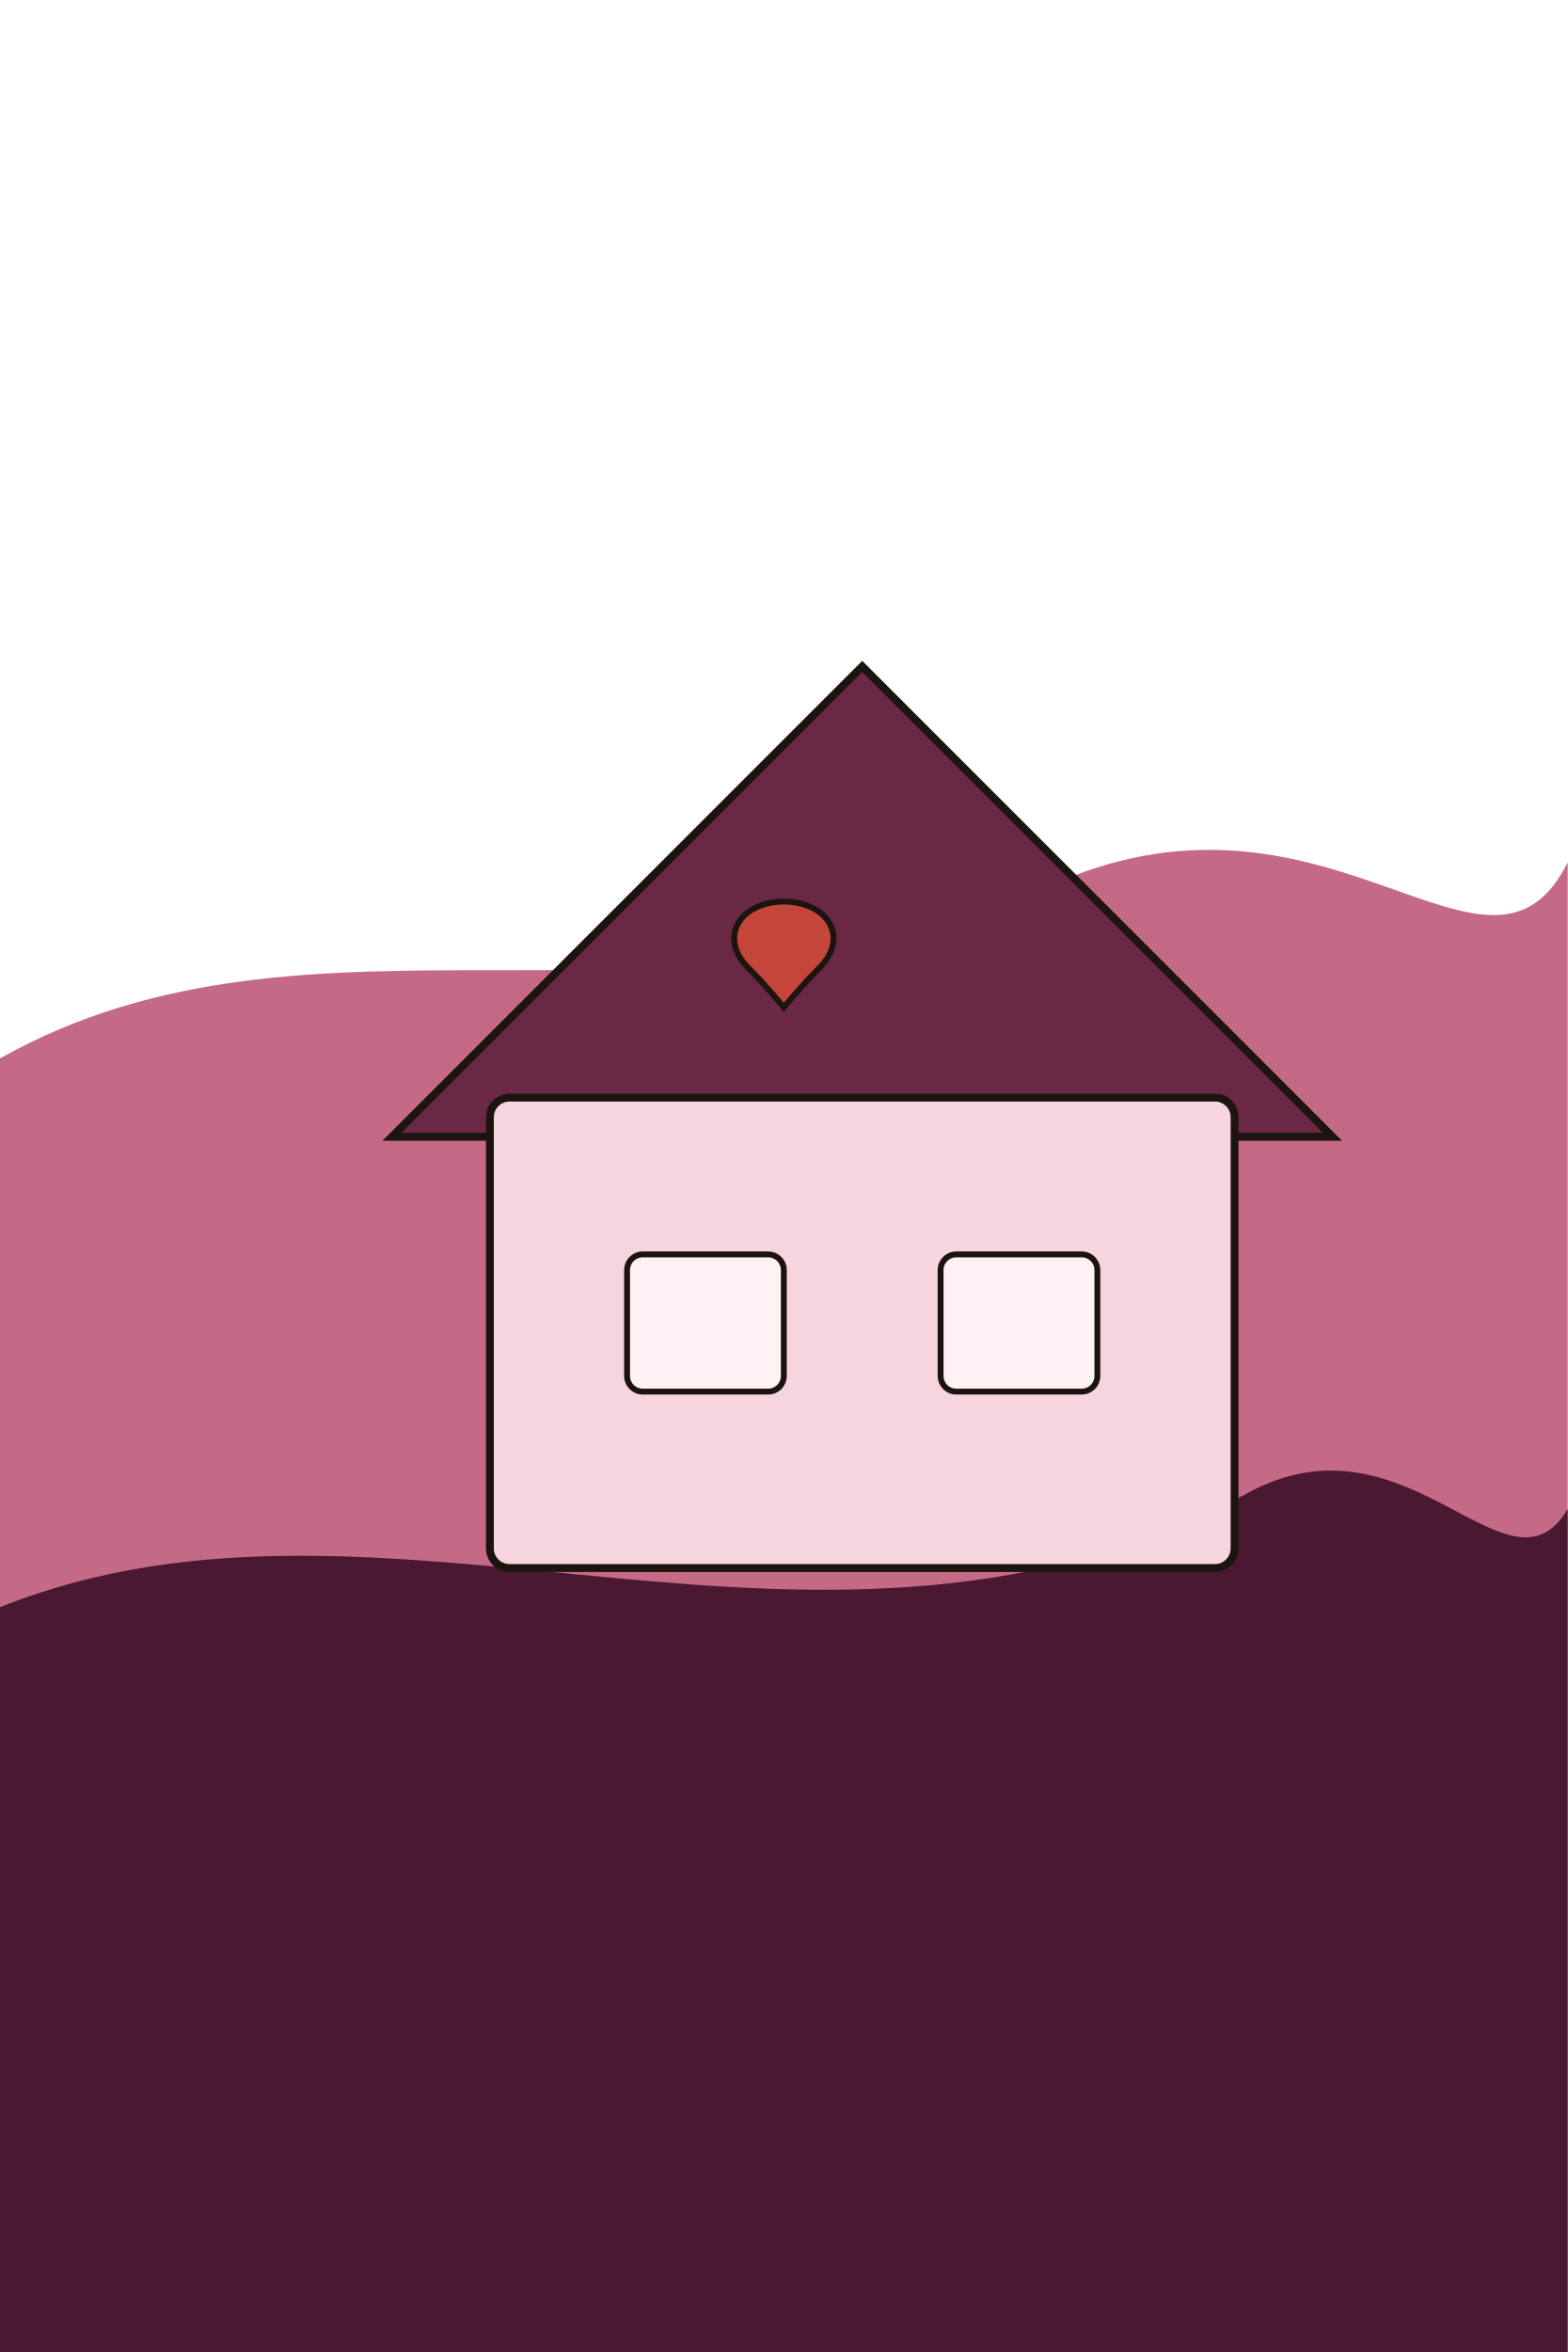
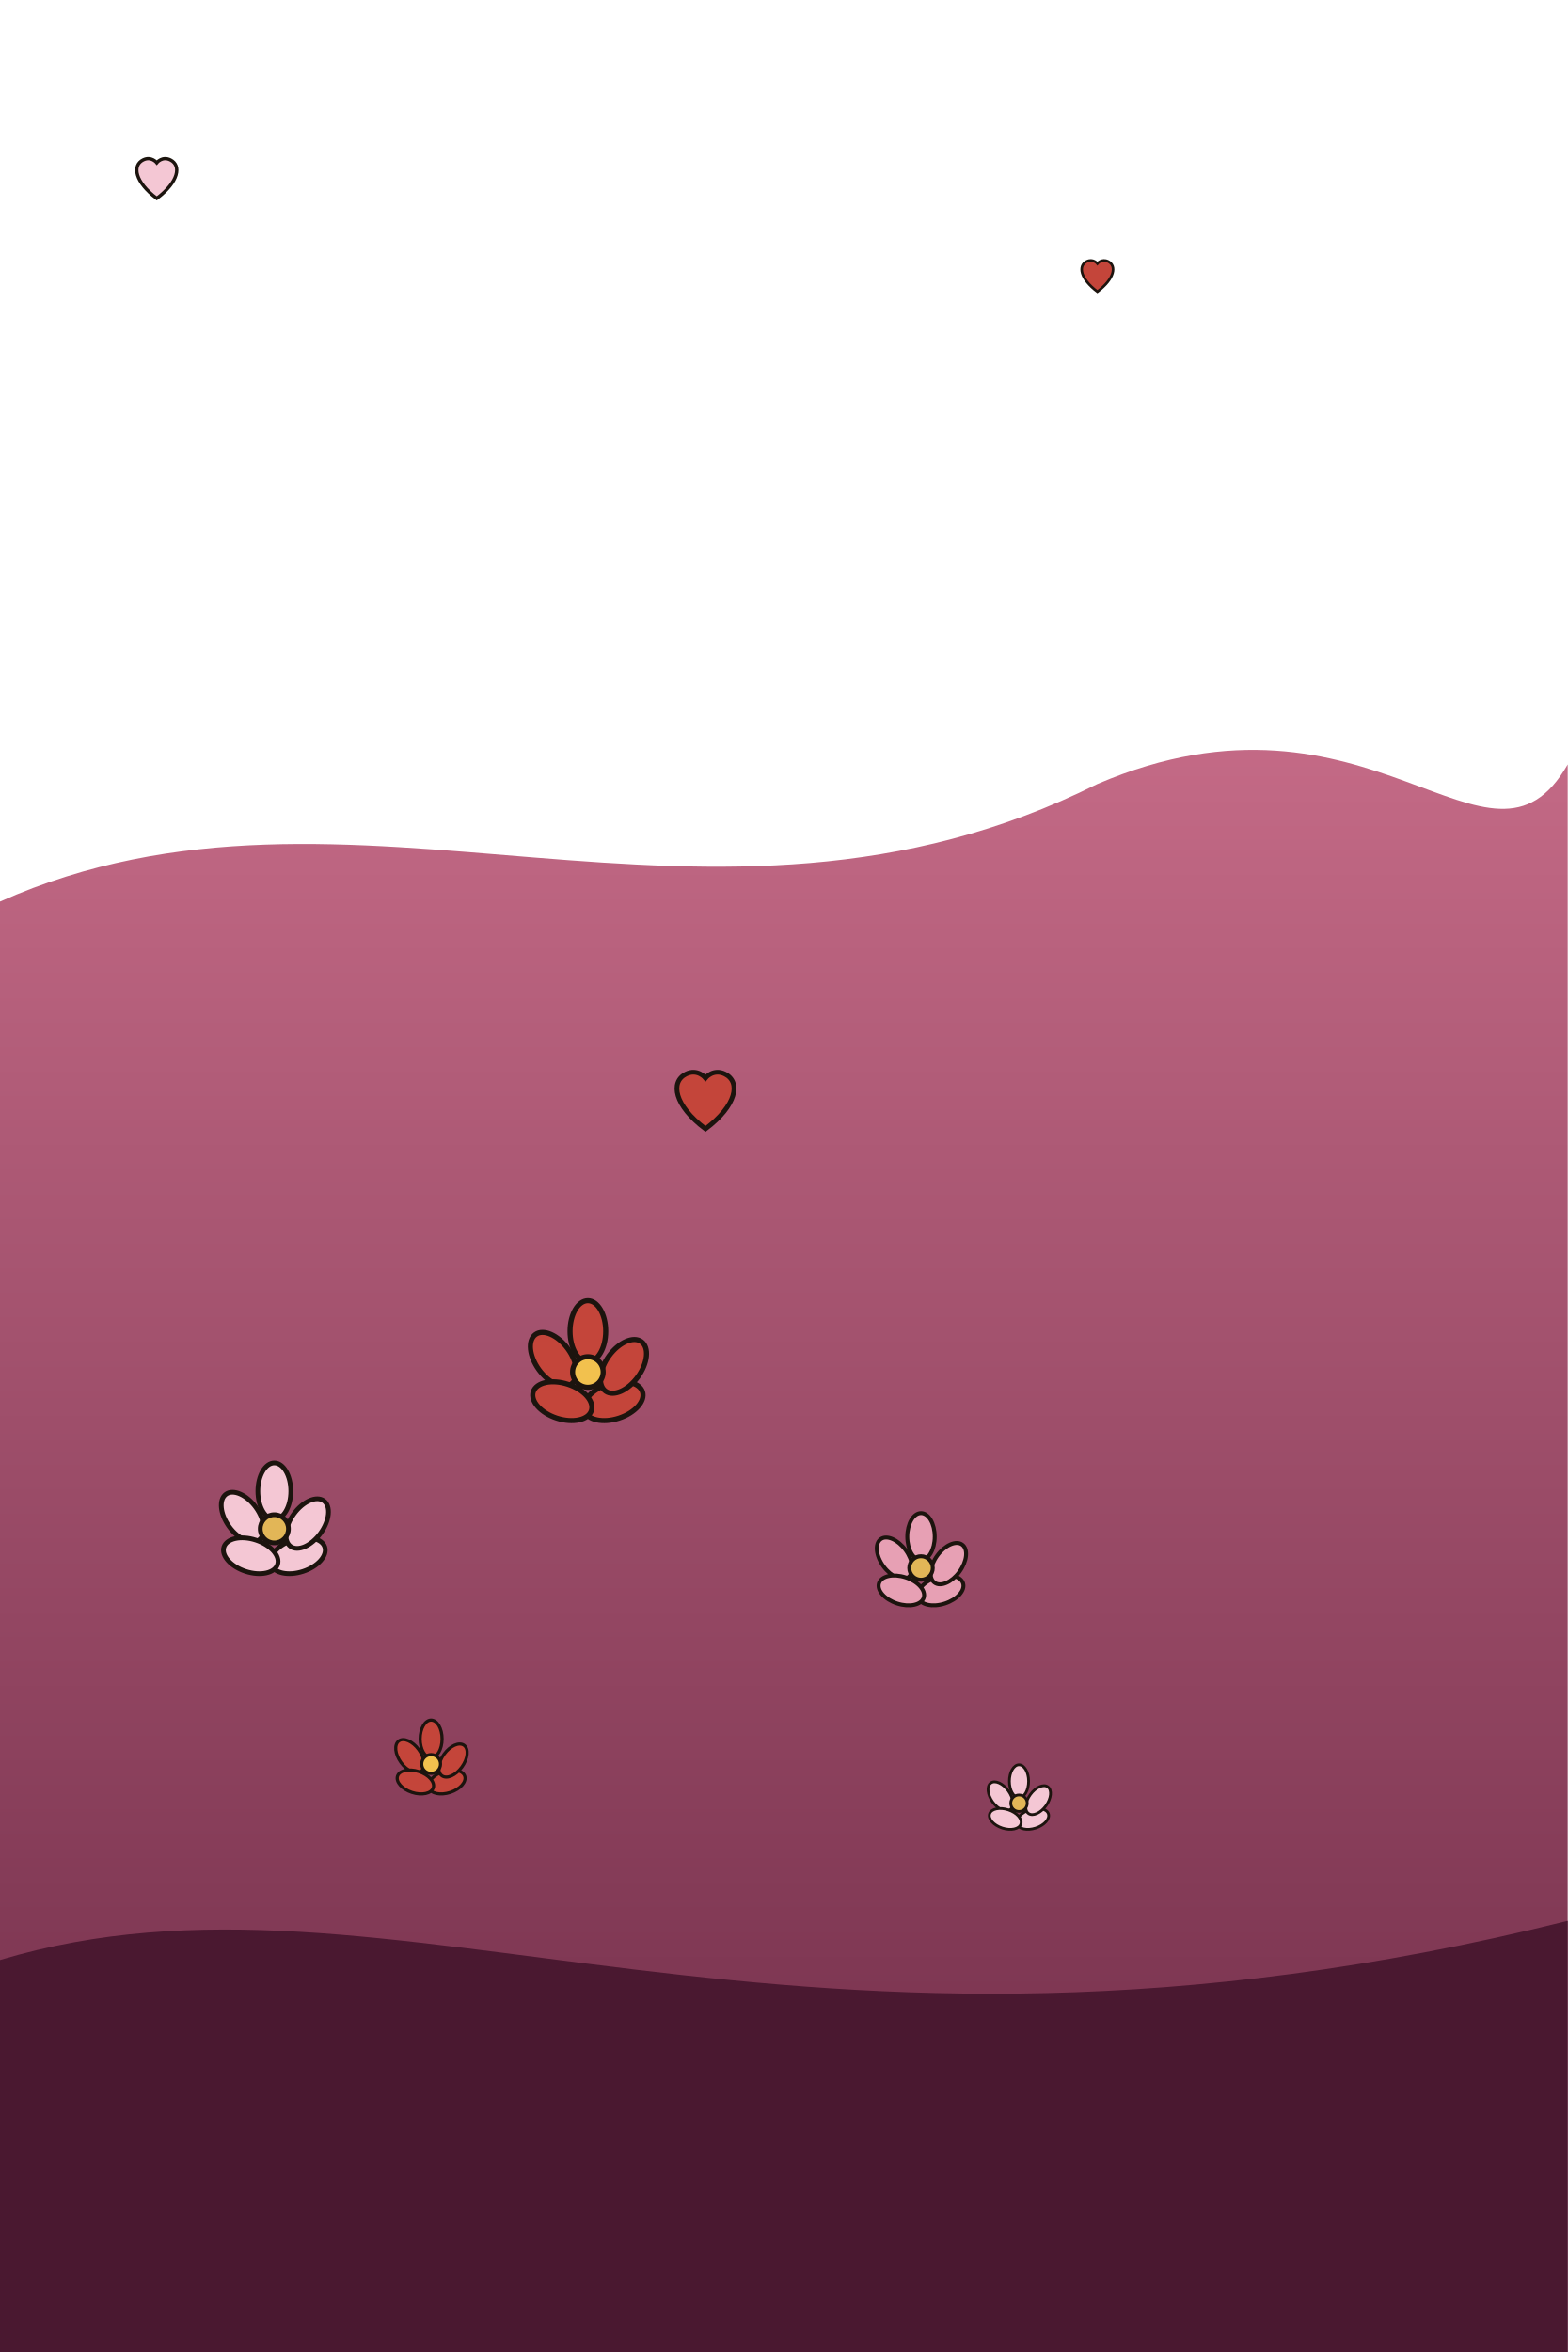
<svg xmlns="http://www.w3.org/2000/svg" viewBox="0 0 800 1200" fill="none" id="scene-mobile">
-   <path d="M0 540C160 450 340 540 540 450C680 390 760 520 800 440V1200H0Z" fill="#C46A86" />
-   <path d="M0 820C200 740 420 880 640 760C720 720 770 820 800 770V1200H0Z" fill="#4A1830" />
-   <g id="heart-cottage" transform="translate(40,-40)">
-     <path d="M160 620L400 380L640 620Z" fill="#6A2844" stroke="#1C140E" stroke-width="4" />
-     <rect x="210" y="600" width="380" height="240" rx="10" fill="#F6D5DE" stroke="#1C140E" stroke-width="4" />
-     <path d="M360 500c-22 0-34 18-18 34 10 10 18 20 18 20s8-10 18-20c16-16 4-34-18-34z" fill="#C4453A" stroke="#1C140E" stroke-width="3" />
-     <rect x="280" y="680" width="80" height="70" rx="8" fill="#FFF1F4" stroke="#1C140E" stroke-width="3" />
-     <rect x="440" y="680" width="80" height="70" rx="8" fill="#FFF1F4" stroke="#1C140E" stroke-width="3" />
+   <defs>
+     <linearGradient id="back" x1="0" y1="0" x2="0" y2="1">
+       <stop offset="0" stop-color="#C46A86" />
+       <stop offset="1" stop-color="#6A2844" />
+     </linearGradient>
+   </defs>
+   <g transform="translate(80 90) scale(0.7)">
+     <path fill="#F4C7D4" stroke="#1C140E" stroke-width="2.4" d="M0 16C-16 4-18-8-10-12c6-3 10 2 10 2s4-5 10-2c8 4 6 16-10 28z" />
  </g>
+   <g transform="translate(560 140) scale(0.55)">
+     <path fill="#C4453A" stroke="#1C140E" stroke-width="2.4" d="M0 16C-16 4-18-8-10-12c6-3 10 2 10 2s4-5 10-2c8 4 6 16-10 28z" />
+   </g>
+   <path d="M0 460C180 380 360 500 560 400C700 340 760 460 800 390V1200H0Z" fill="url(#back)" />
+   <g id="flowers">
+     <g id="flowers" transform="translate(140 780) scale(1.2)">
+       <ellipse cx="0" cy="-16" rx="7" ry="12" fill="#F4C7D4" stroke="#1C140E" stroke-width="2" />
+       <ellipse cx="14" cy="-6" rx="7" ry="12" fill="#F4C7D4" stroke="#1C140E" stroke-width="2" transform="rotate(72)" />
+       <ellipse cx="8" cy="12" rx="7" ry="12" fill="#F4C7D4" stroke="#1C140E" stroke-width="2" transform="rotate(144)" />
+       <ellipse cx="-10" cy="10" rx="7" ry="12" fill="#F4C7D4" stroke="#1C140E" stroke-width="2" transform="rotate(216)" />
+       <ellipse cx="-14" cy="-6" rx="7" ry="12" fill="#F4C7D4" stroke="#1C140E" stroke-width="2" transform="rotate(288)" />
+       <circle r="6" fill="#E2B657" stroke="#1C140E" stroke-width="2" />
+     </g>
+     <g id="flowers" transform="translate(300 700) scale(1.3)">
+       <ellipse cx="0" cy="-16" rx="7" ry="12" fill="#C4453A" stroke="#1C140E" stroke-width="2" />
+       <ellipse cx="14" cy="-6" rx="7" ry="12" fill="#C4453A" stroke="#1C140E" stroke-width="2" transform="rotate(72)" />
+       <ellipse cx="8" cy="12" rx="7" ry="12" fill="#C4453A" stroke="#1C140E" stroke-width="2" transform="rotate(144)" />
+       <ellipse cx="-10" cy="10" rx="7" ry="12" fill="#C4453A" stroke="#1C140E" stroke-width="2" transform="rotate(216)" />
+       <ellipse cx="-14" cy="-6" rx="7" ry="12" fill="#C4453A" stroke="#1C140E" stroke-width="2" transform="rotate(288)" />
+       <circle r="6" fill="#F2C14E" stroke="#1C140E" stroke-width="2" />
+     </g>
+     <g id="flowers" transform="translate(470 800) scale(1)">
+       <ellipse cx="0" cy="-16" rx="7" ry="12" fill="#E7A0B4" stroke="#1C140E" stroke-width="2" />
+       <ellipse cx="14" cy="-6" rx="7" ry="12" fill="#E7A0B4" stroke="#1C140E" stroke-width="2" transform="rotate(72)" />
+       <ellipse cx="8" cy="12" rx="7" ry="12" fill="#E7A0B4" stroke="#1C140E" stroke-width="2" transform="rotate(144)" />
+       <ellipse cx="-10" cy="10" rx="7" ry="12" fill="#E7A0B4" stroke="#1C140E" stroke-width="2" transform="rotate(216)" />
+       <ellipse cx="-14" cy="-6" rx="7" ry="12" fill="#E7A0B4" stroke="#1C140E" stroke-width="2" transform="rotate(288)" />
+       <circle r="6" fill="#E2B657" stroke="#1C140E" stroke-width="2" />
+     </g>
+     <g id="flowers" transform="translate(220 900) scale(0.8)">
+       <ellipse cx="0" cy="-16" rx="7" ry="12" fill="#C4453A" stroke="#1C140E" stroke-width="2" />
+       <ellipse cx="14" cy="-6" rx="7" ry="12" fill="#C4453A" stroke="#1C140E" stroke-width="2" transform="rotate(72)" />
+       <ellipse cx="8" cy="12" rx="7" ry="12" fill="#C4453A" stroke="#1C140E" stroke-width="2" transform="rotate(144)" />
+       <ellipse cx="-10" cy="10" rx="7" ry="12" fill="#C4453A" stroke="#1C140E" stroke-width="2" transform="rotate(216)" />
+       <ellipse cx="-14" cy="-6" rx="7" ry="12" fill="#C4453A" stroke="#1C140E" stroke-width="2" transform="rotate(288)" />
+       <circle r="6" fill="#F2C14E" stroke="#1C140E" stroke-width="2" />
+     </g>
+     <g id="flowers" transform="translate(520 920) scale(0.7)">
+       <ellipse cx="0" cy="-16" rx="7" ry="12" fill="#F4C7D4" stroke="#1C140E" stroke-width="2" />
+       <ellipse cx="14" cy="-6" rx="7" ry="12" fill="#F4C7D4" stroke="#1C140E" stroke-width="2" transform="rotate(72)" />
+       <ellipse cx="8" cy="12" rx="7" ry="12" fill="#F4C7D4" stroke="#1C140E" stroke-width="2" transform="rotate(144)" />
+       <ellipse cx="-10" cy="10" rx="7" ry="12" fill="#F4C7D4" stroke="#1C140E" stroke-width="2" transform="rotate(216)" />
+       <ellipse cx="-14" cy="-6" rx="7" ry="12" fill="#F4C7D4" stroke="#1C140E" stroke-width="2" transform="rotate(288)" />
+       <circle r="6" fill="#E2B657" stroke="#1C140E" stroke-width="2" />
+     </g>
+   </g>
+   <g transform="translate(360 560) scale(1)">
+     <path fill="#C4453A" stroke="#1C140E" stroke-width="2.4" d="M0 16C-16 4-18-8-10-12c6-3 10 2 10 2s4-5 10-2c8 4 6 16-10 28z" />
+   </g>
+   <path d="M0 1000C200 940 400 1080 800 980V1200H0Z" fill="#4A1830" />
</svg>
